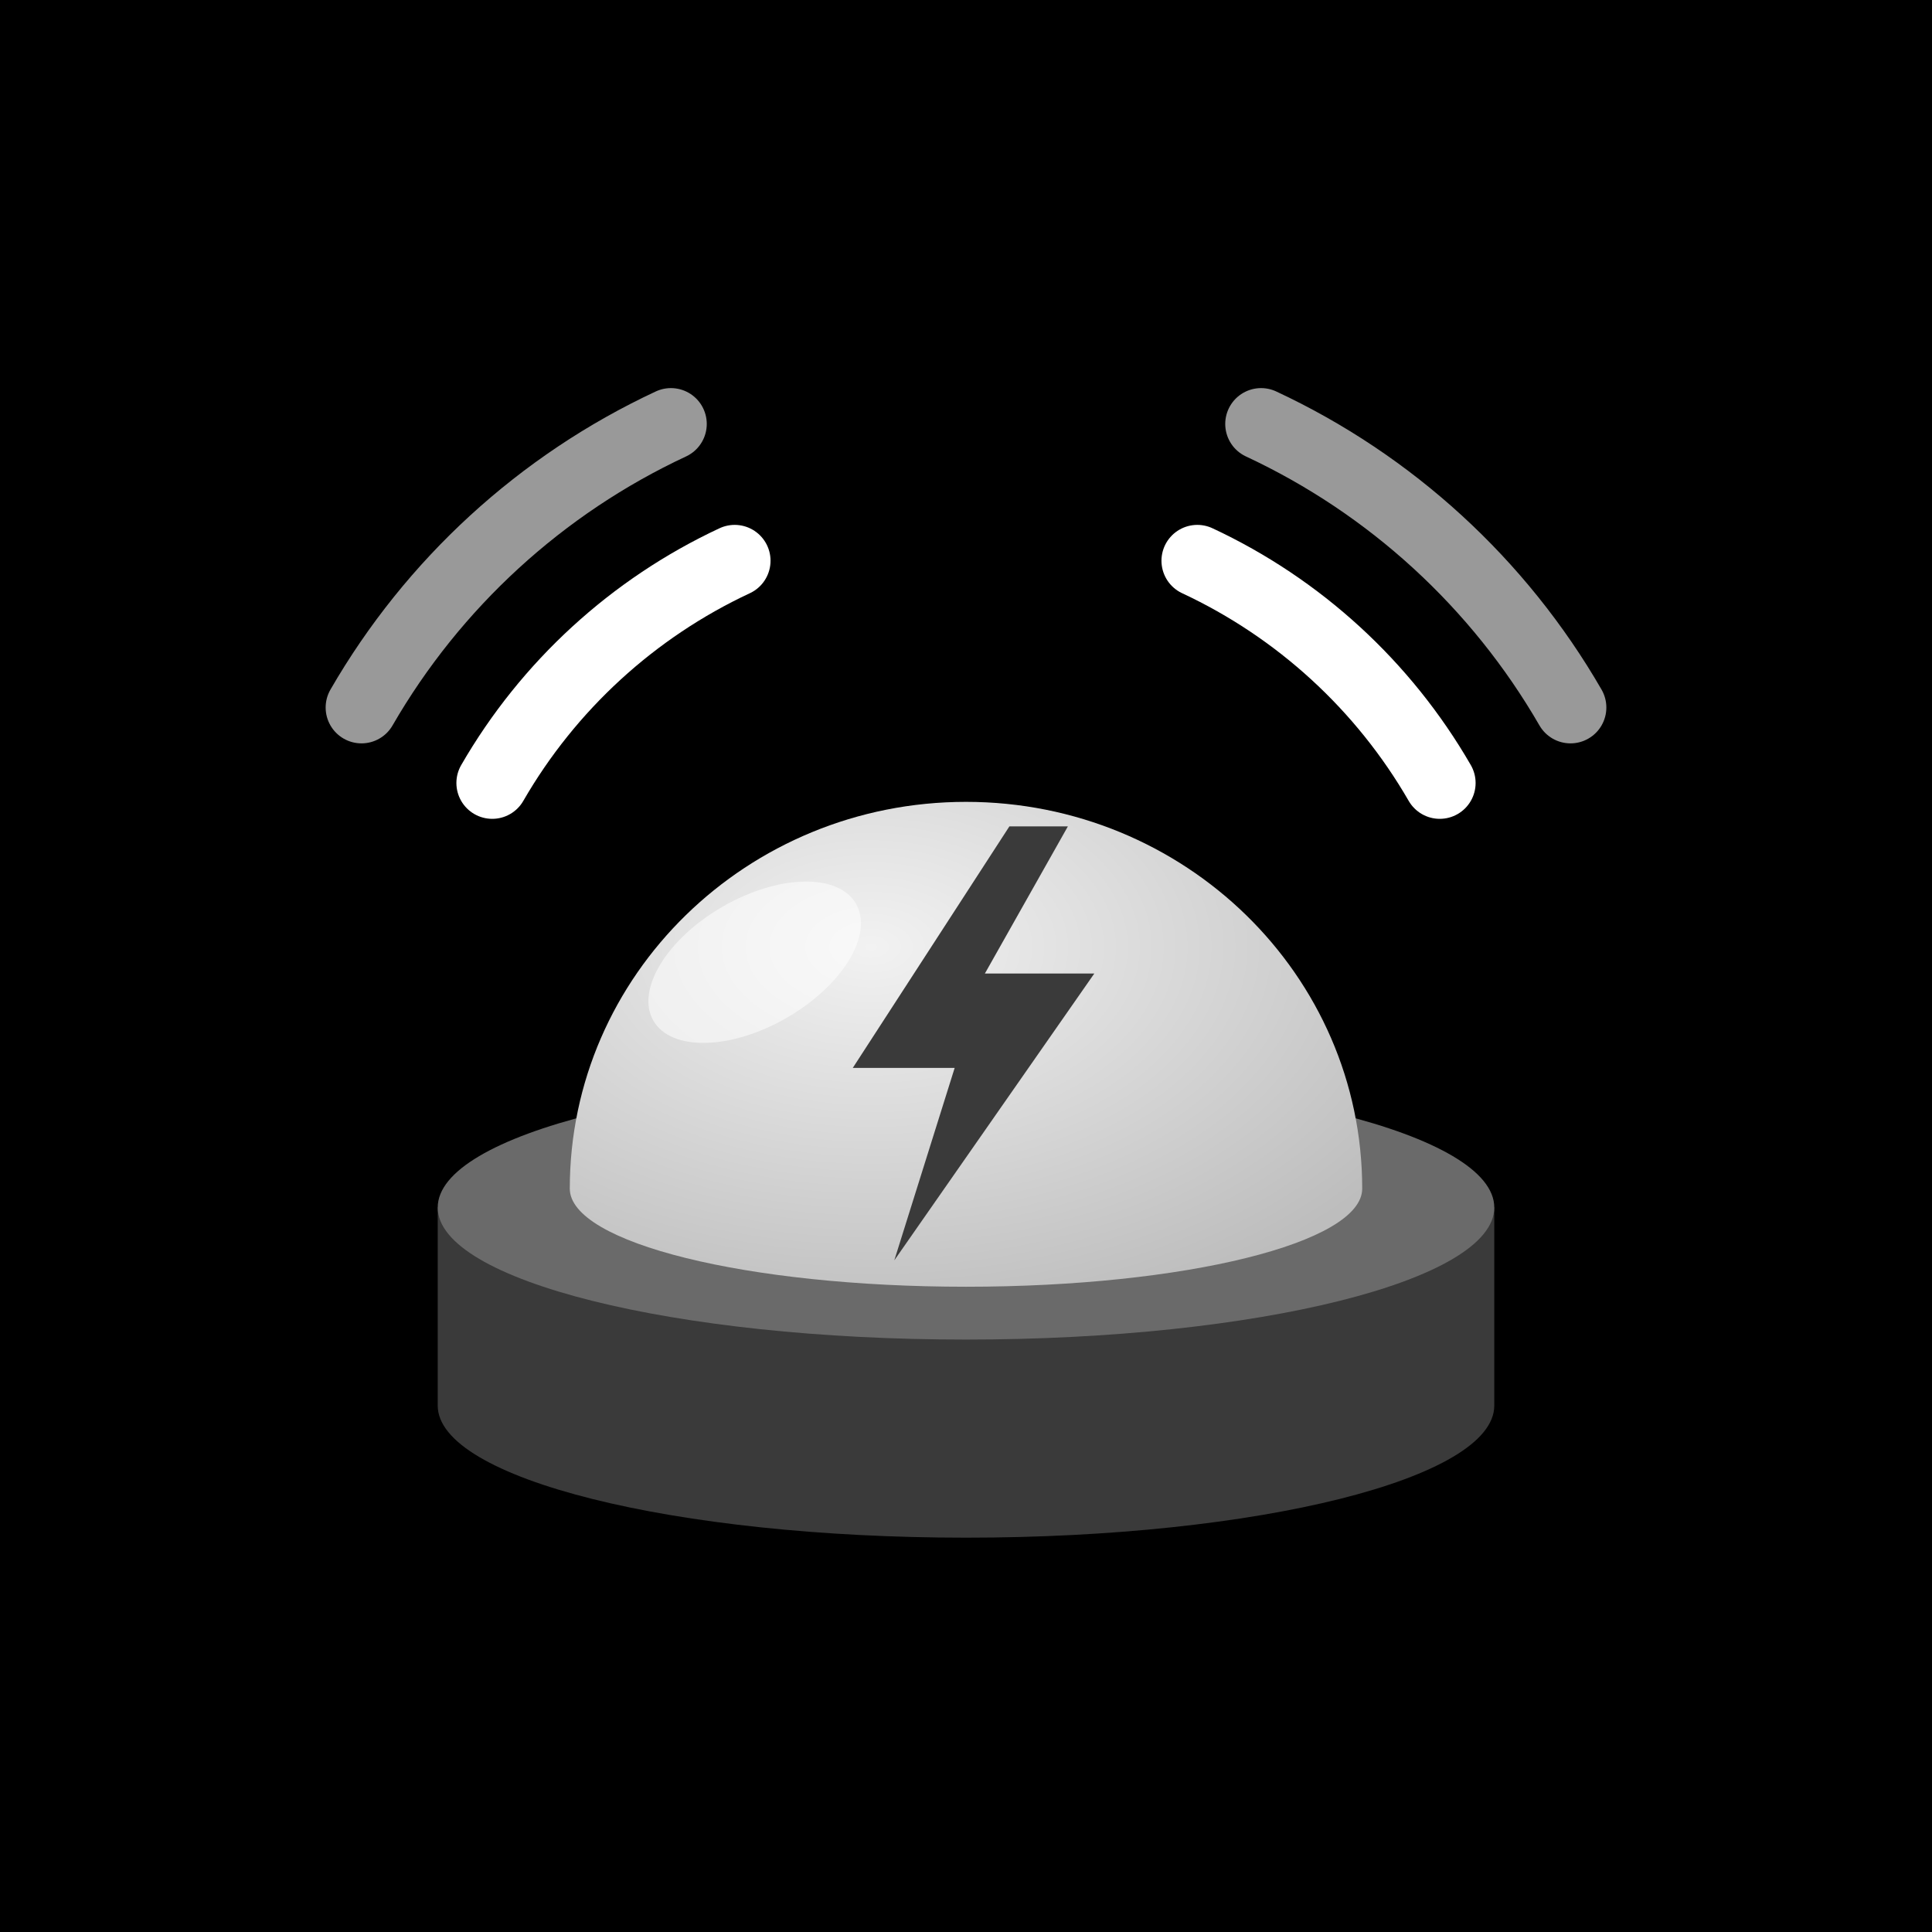
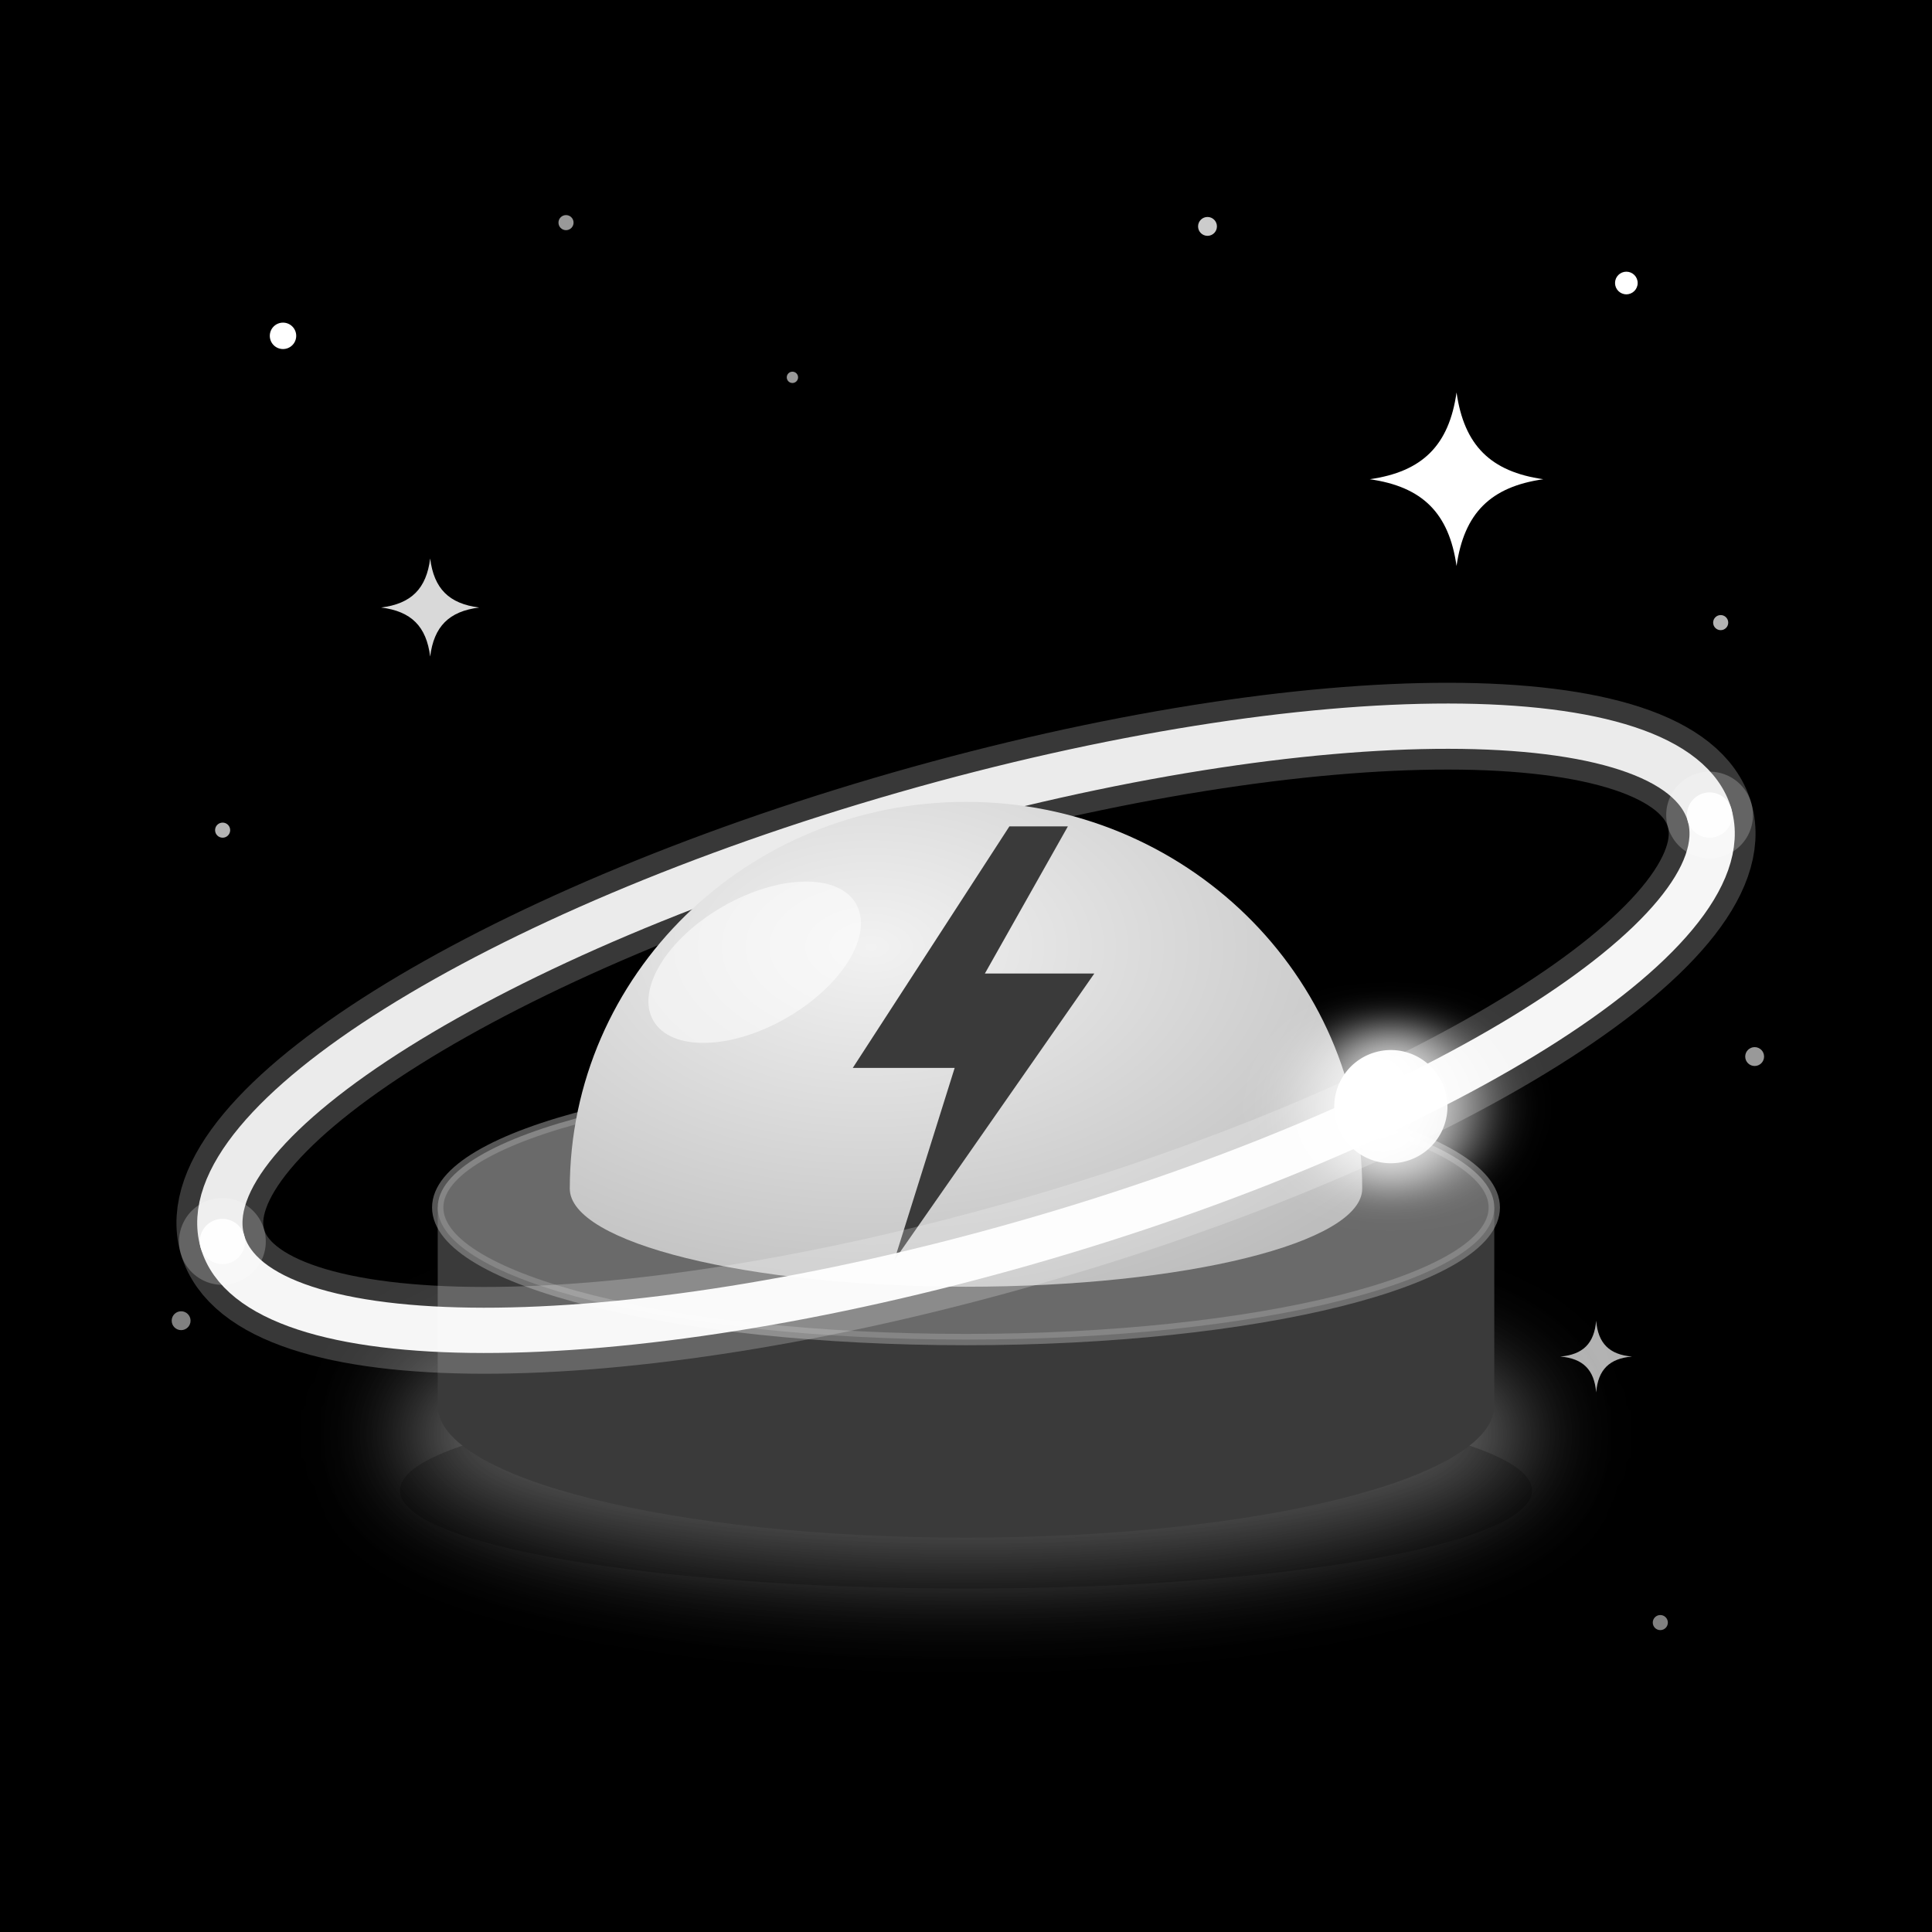
<svg xmlns="http://www.w3.org/2000/svg" width="1024" height="1024" viewBox="0 0 1024 1024">
  <defs>
    <linearGradient id="bg" x1="0" y1="0" x2="1" y2="1">
      <stop offset="0" stop-color="#000000" />
      <stop offset="1" stop-color="#000000" />
    </linearGradient>
    <radialGradient id="dome" cx="0.38" cy="0.3" r="0.8">
      <stop offset="0" stop-color="#F2F2F2" />
      <stop offset="1" stop-color="#BDBDBD" />
    </radialGradient>
+     <radialGradient id="orbFill" cx="0.35" cy="0.35" r="0.7">
+       <stop offset="0" stop-color="#FFFFFF" />
+       <stop offset="0.45" stop-color="#FFFFFF" />
+       <stop offset="1" stop-color="#FFFFFF" stop-opacity="0.9" />
+     </radialGradient>
+     <filter id="blur" x="-50%" y="-50%" width="200%" height="200%">
+       <feGaussianBlur stdDeviation="26" />
+     </filter>
+     <filter id="blurSmall" x="-100%" y="-100%" width="300%" height="300%">
+       <feGaussianBlur stdDeviation="14" />
+     </filter>
  </defs>
  <rect width="1024" height="1024" fill="url(#bg)" />
-   <g fill="none" stroke="#FFFFFF" stroke-width="38" stroke-linecap="round">
-     <path d="M260.9,415 A290,290 0 0 1 389.4,297.2" />
-     <path d="M191.6,375 A370,370 0 0 1 355.6,224.7" opacity="0.6" />
-     <path d="M634.6,297.2 A290,290 0 0 1 763.1,415" />
-     <path d="M668.4,224.7 A370,370 0 0 1 832.4,375" opacity="0.6" />
+   <g fill="#FFFFFF">
+     <circle cx="150" cy="178" r="7" />
+     <circle cx="862" cy="150" r="6" />
+     <circle cx="912" cy="330" r="4" opacity="0.7" />
+     <circle cx="118" cy="440" r="4" opacity="0.7" />
+     <circle cx="300" cy="118" r="4" opacity="0.6" />
+     <circle cx="640" cy="120" r="5" opacity="0.8" />
+     <circle cx="930" cy="560" r="5" opacity="0.6" />
+     <circle cx="96" cy="700" r="5" opacity="0.5" />
+     <circle cx="880" cy="860" r="4" opacity="0.5" />
+     <circle cx="420" cy="200" r="3" opacity="0.6" />
+     <path d="M772,208 C776,236 790,250 818,254 C790,258 776,272 772,300 C768,272 754,258 726,254 C754,250 768,236 772,208 Z" />
+     <path d="M228,296 C230,312 238,320 254,322 C238,324 230,332 228,348 C226,332 218,324 202,322 C218,320 226,312 228,296 Z" opacity="0.85" />
+     <path d="M846,700 C847,712 853,718 865,719 C853,720 847,726 846,738 C845,726 839,720 827,719 C839,718 845,712 846,700 Z" opacity="0.7" />
  </g>
-   <ellipse cx="512" cy="790" rx="300" ry="52" fill="#000" opacity="0.18" />
+   <ellipse cx="512" cy="760" rx="300" ry="70" fill="#9A9A9A" opacity="0.75" filter="url(#blur)" />
+   <g transform="rotate(-16 512 545)" fill="none" stroke-linecap="round">
+     <path d="M922,545 A410,118 0 0 0 102,545" stroke="#FFFFFF" stroke-width="46" opacity="0.22" />
+     <path d="M922,545 A410,118 0 0 0 102,545" stroke="#FFFFFF" stroke-width="24" opacity="0.9" />
+   </g>
+   <ellipse cx="512" cy="790" rx="300" ry="52" fill="#000" opacity="0.22" />
  <path d="M232,640 L232,745 A280,70 0 0 0 792,745 L792,640 Z" fill="#3A3A3A" />
  <ellipse cx="512" cy="640" rx="280" ry="70" fill="#6A6A6A" />
+   <ellipse cx="512" cy="640" rx="280" ry="70" fill="none" stroke="#9A9A9A" stroke-width="6" opacity="0.55" />
  <path d="M302,630 A210,205 0 0 1 722,630 A210,52 0 0 1 302,630 Z" fill="url(#dome)" />
  <ellipse cx="400" cy="510" rx="62" ry="34" fill="#fff" opacity="0.55" transform="rotate(-30 400 510)" />
  <path d="M535,438 L452,566 L506,566 L474,668 L580,516 L522,516 L566,438 Z" fill="#3A3A3A" stroke-linejoin="round" />
+   <g transform="rotate(-16 512 545)" fill="none" stroke-linecap="round">
+     <path d="M922,545 A410,118 0 0 1 102,545" stroke="#FFFFFF" stroke-width="46" opacity="0.22" />
+     <path d="M922,545 A410,118 0 0 1 102,545" stroke="#FFFFFF" stroke-width="24" opacity="0.95" />
+     <circle cx="717" cy="647" r="44" fill="#FFFFFF" opacity="0.8" filter="url(#blurSmall)" />
+     <circle cx="717" cy="647" r="30" fill="url(#orbFill)" />
+   </g>
</svg>
